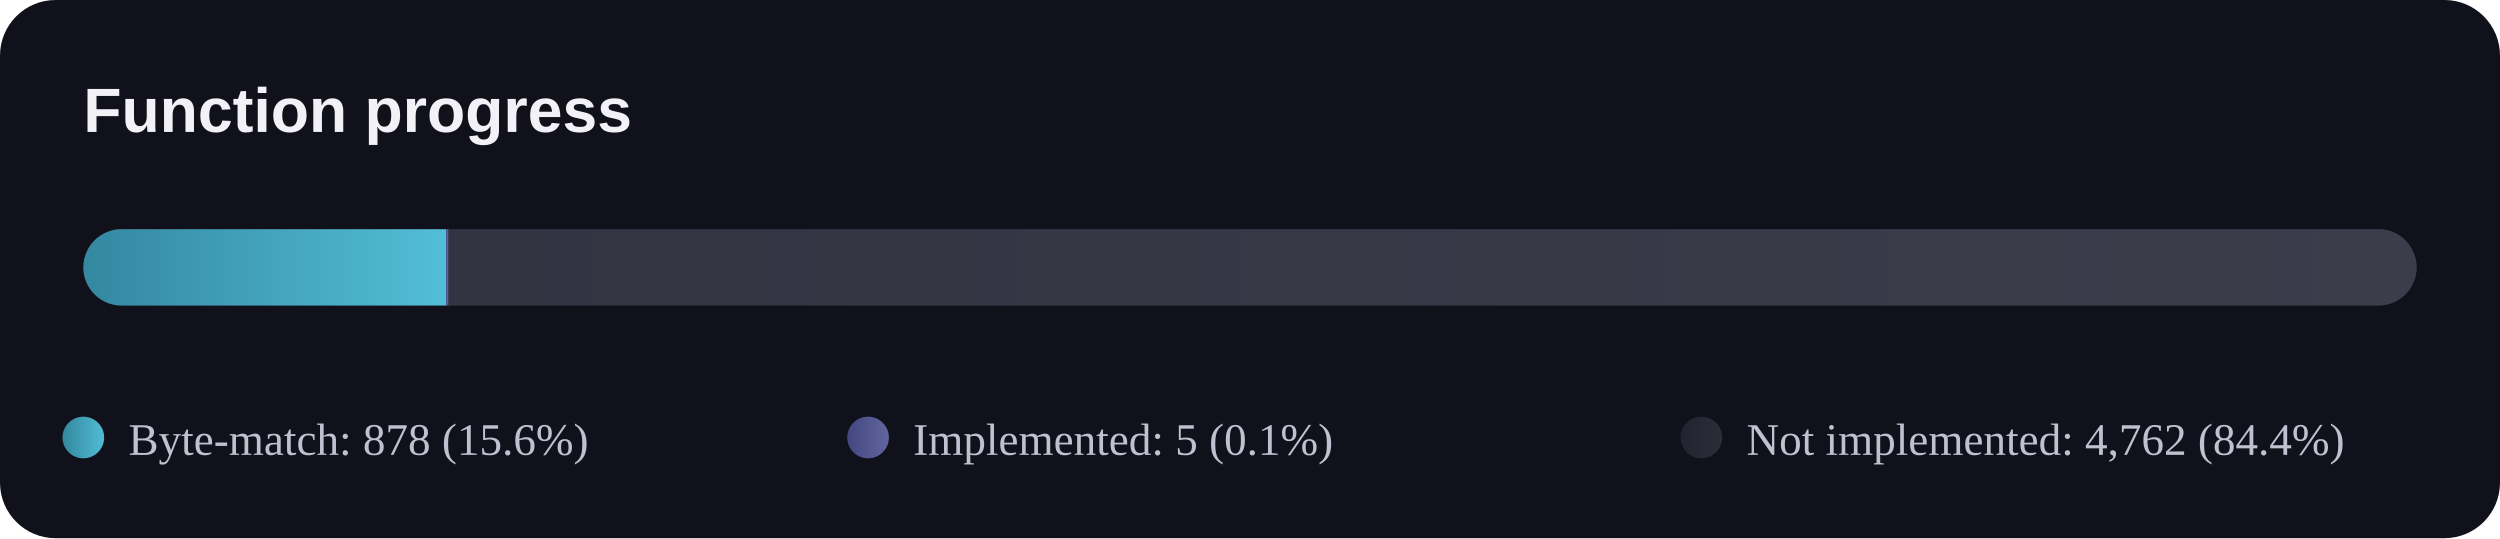
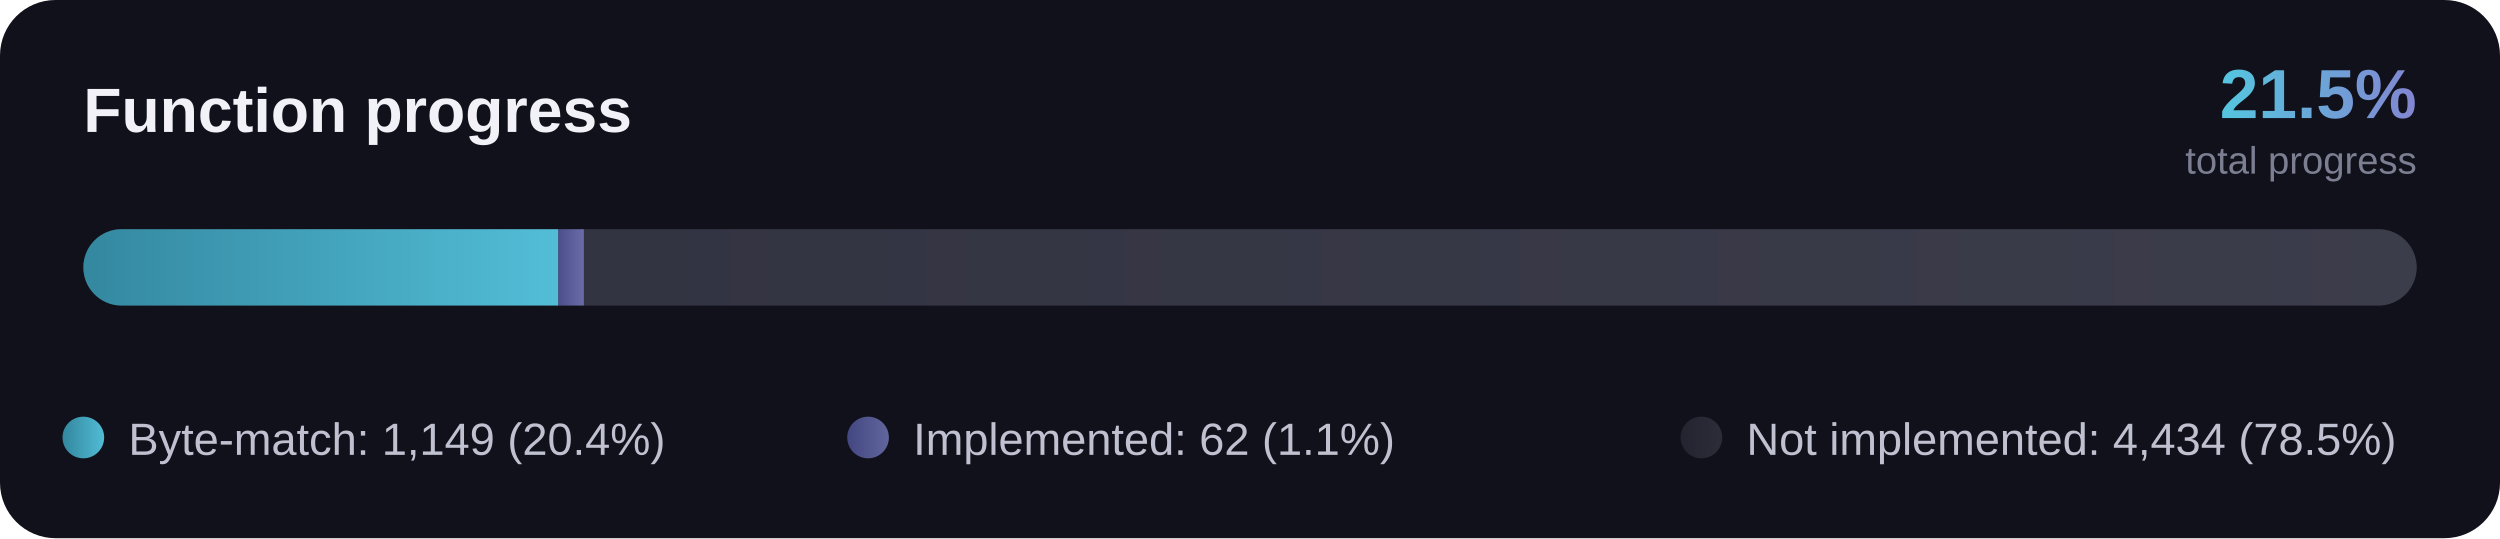
- <svg xmlns="http://www.w3.org/2000/svg" width="720" height="155" viewBox="0 0 720 155" role="img" aria-labelledby="title description">
+ <svg xmlns="http://www.w3.org/2000/svg" width="720" height="155" viewBox="0 0 720 155" role="img" aria-labelledby="title description" font-family="Segoe UI, Arial, sans-serif">
  <defs>
    <linearGradient id="matching-gradient" x1="0" x2="1">
      <stop offset="0" stop-color="#348da5" />
      <stop offset="1" stop-color="#55c5df" />
    </linearGradient>
    <linearGradient id="not-matching-gradient" x1="0" x2="1">
      <stop offset="0" stop-color="#585caa" />
      <stop offset="1" stop-color="#8286d1" />
    </linearGradient>
    <linearGradient id="not-started-gradient" x1="0" x2="1">
      <stop offset="0" stop-color="#3e4050" />
      <stop offset="1" stop-color="#555767" />
    </linearGradient>
+     <linearGradient id="overall-gradient" x1="0" x2="1">
+       <stop offset="0" stop-color="#55c5df" />
+       <stop offset="1" stop-color="#8286d1" />
+     </linearGradient>
  </defs>
  <rect width="720" height="155" rx="16" fill="#10111a" />
  <text x="24" y="38" fill="#f1f1f7" font-family="Segoe UI, Arial, sans-serif" font-size="18" font-weight="600">Function progress</text>
+   <text x="696" y="34" text-anchor="end" fill="url(#overall-gradient)" font-family="Segoe UI, Arial, sans-serif" font-size="20" font-weight="700">21.5%</text>
+   <text x="696" y="50" text-anchor="end" fill="#7c7e92" font-family="Segoe UI, Arial, sans-serif" font-size="11">total progress</text>
  <rect x="24" y="66" width="672" height="22" rx="11" fill="#555767" fill-opacity="0.4" />
  <clipPath id="progress-clip">
    <rect x="24" y="66" width="672" height="22" rx="11" />
  </clipPath>
  <g clip-path="url(#progress-clip)">
-     <rect x="24.00" y="66" width="104.52" height="22" fill="url(#matching-gradient)" fill-opacity="0.95" />
-     <rect x="128.52" y="66" width="0.60" height="22" fill="url(#not-matching-gradient)" fill-opacity="0.72" />
-     <rect x="129.12" y="66" width="566.88" height="22" fill="url(#not-started-gradient)" fill-opacity="0.4" />
+     <rect x="24.00" y="66" width="136.78" height="22" fill="url(#matching-gradient)" fill-opacity="0.95" />
+     <rect x="160.78" y="66" width="7.38" height="22" fill="url(#not-matching-gradient)" fill-opacity="0.72" />
+     <rect x="168.16" y="66" width="527.84" height="22" fill="url(#not-started-gradient)" fill-opacity="0.4" />
  </g>
  <circle cx="24" cy="126" r="6" fill="url(#matching-gradient)" fill-opacity="0.95" />
-   <text x="37" y="131" fill="#c0c1d0" font-size="13">Byte-match: 878 (15.6%)</text>
+   <text x="37" y="131" fill="#c0c1d0" font-size="13">Byte-match: 1,149 (20.4%)</text>
  <circle cx="250" cy="126" r="6" fill="url(#not-matching-gradient)" fill-opacity="0.72" />
-   <text x="263" y="131" fill="#c0c1d0" font-size="13">Implemented: 5 (0.1%)</text>
+   <text x="263" y="131" fill="#c0c1d0" font-size="13">Implemented: 62 (1.1%)</text>
  <circle cx="490" cy="126" r="6" fill="url(#not-started-gradient)" fill-opacity="0.4" />
-   <text x="503" y="131" fill="#c0c1d0" font-size="13">Not implemented: 4,762 (84.4%)</text>
+   <text x="503" y="131" fill="#c0c1d0" font-size="13">Not implemented: 4,434 (78.5%)</text>
</svg>
